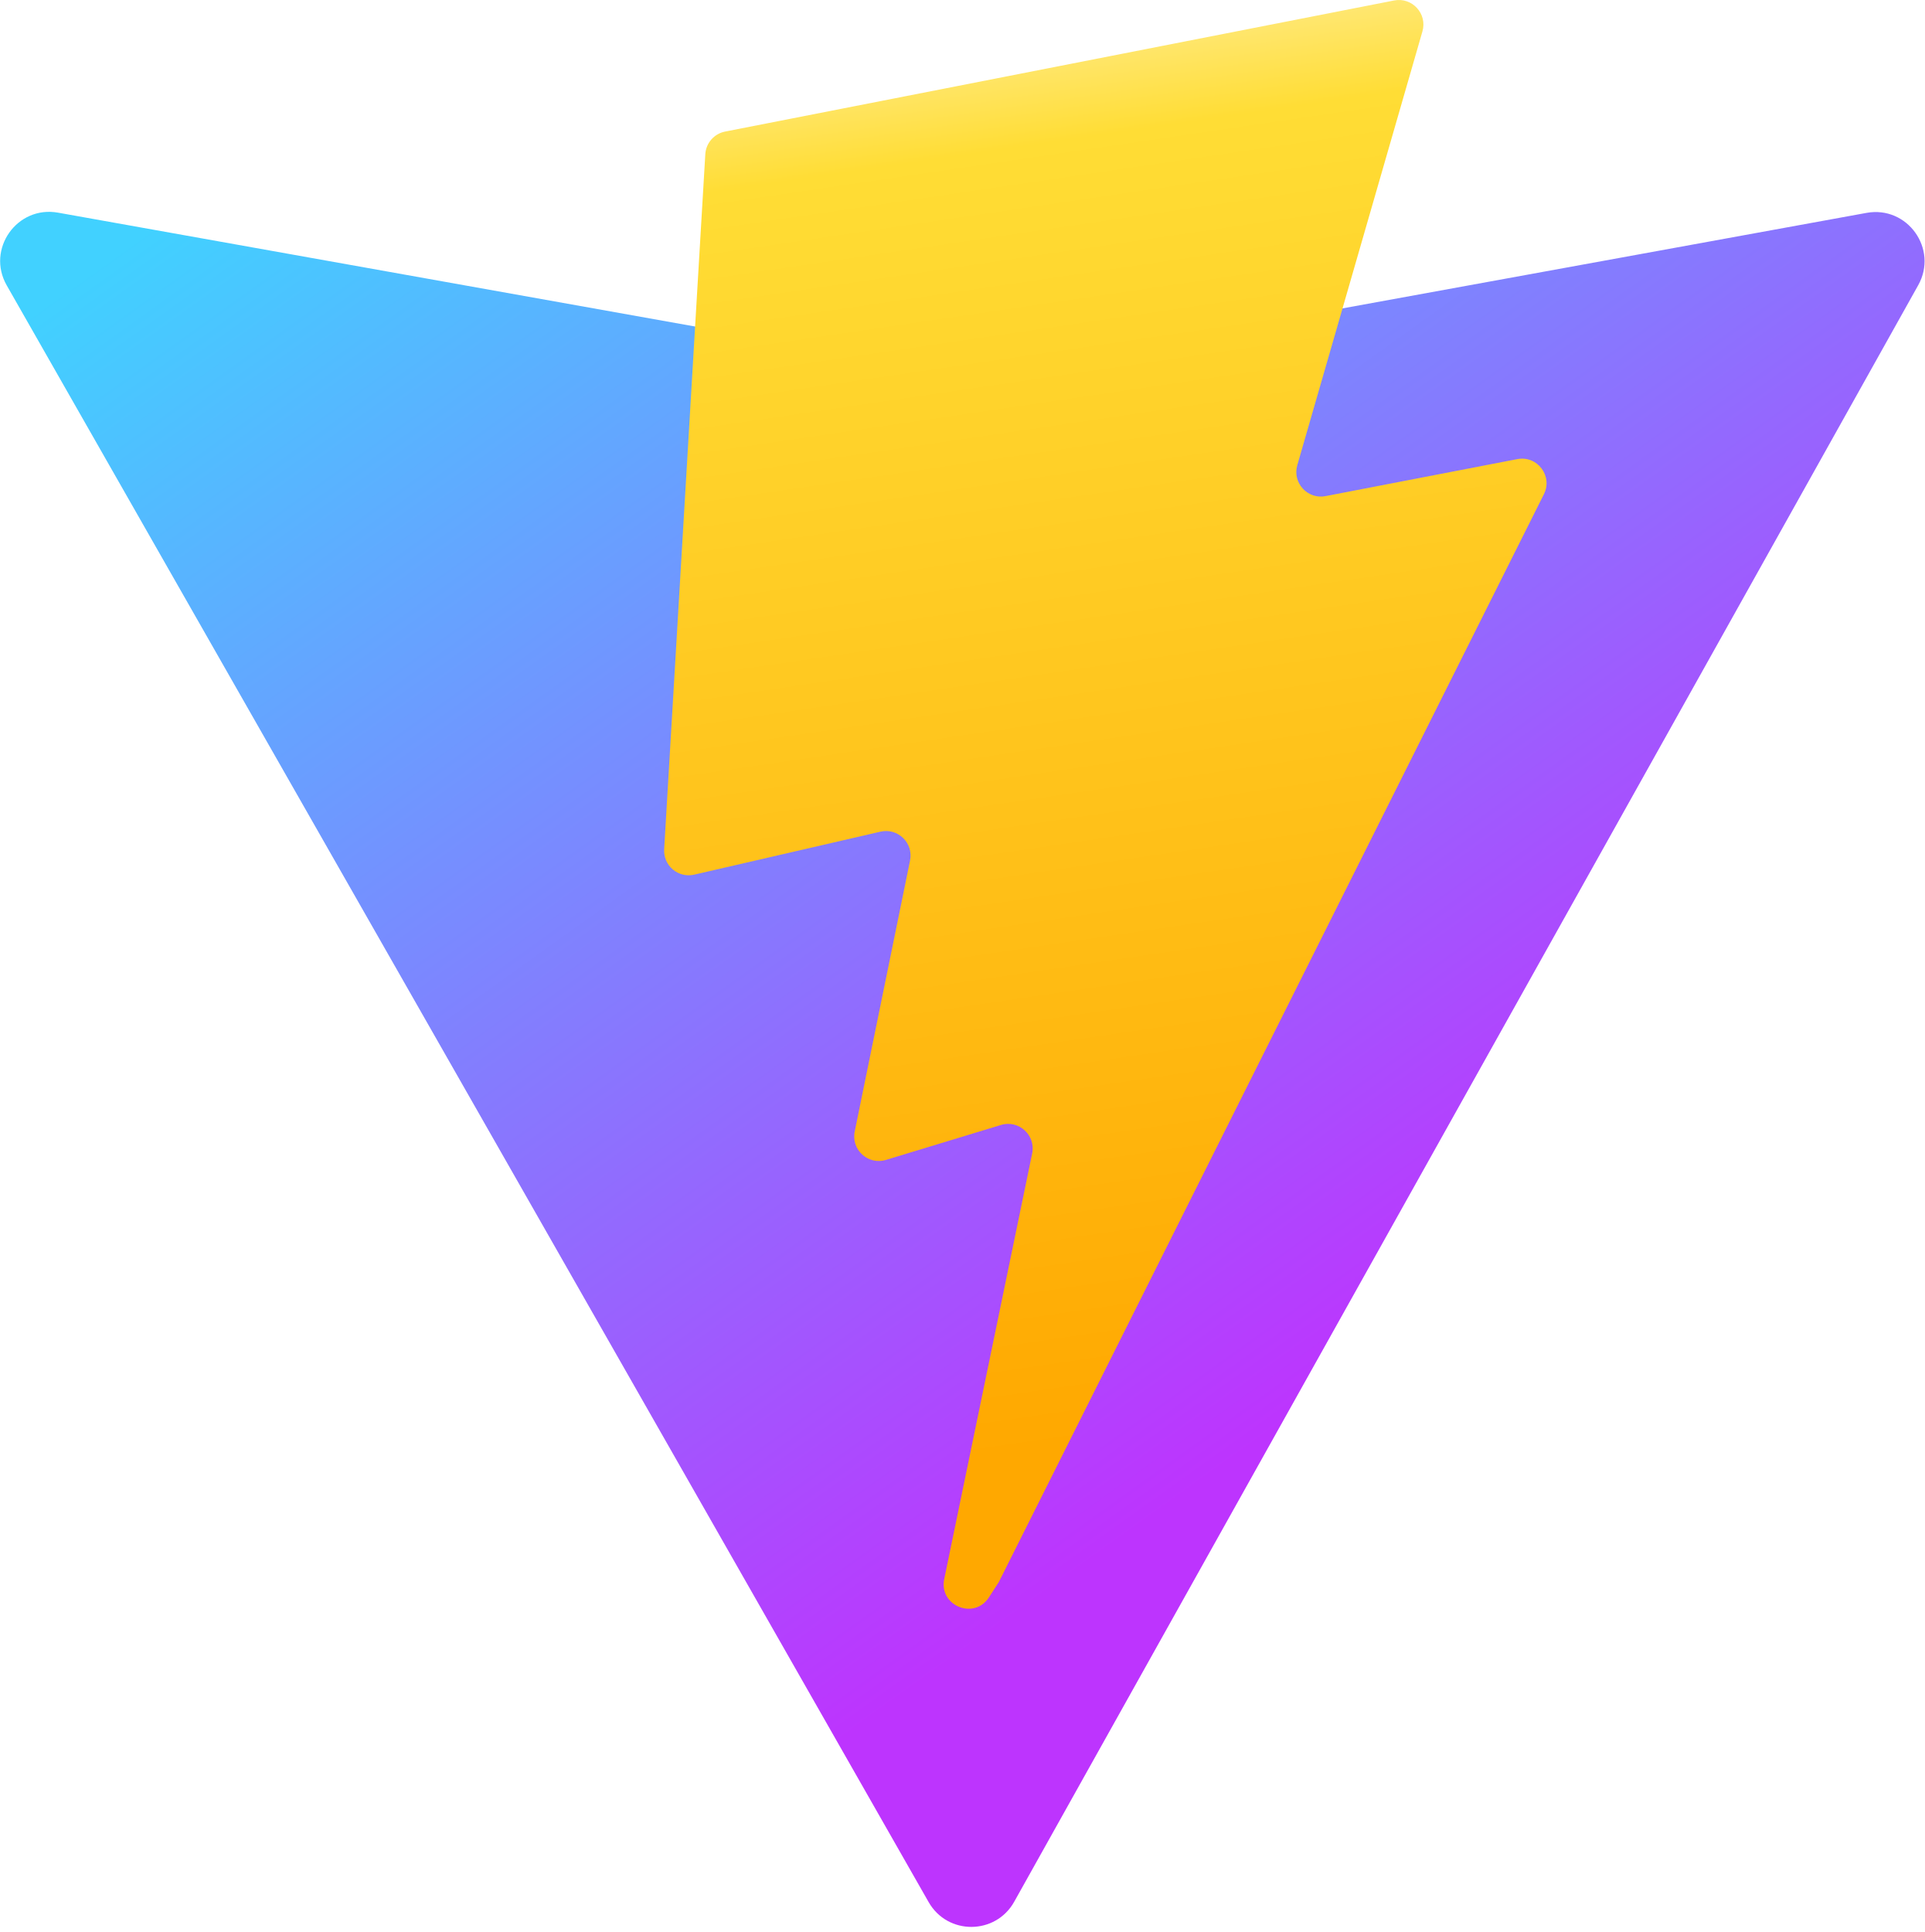
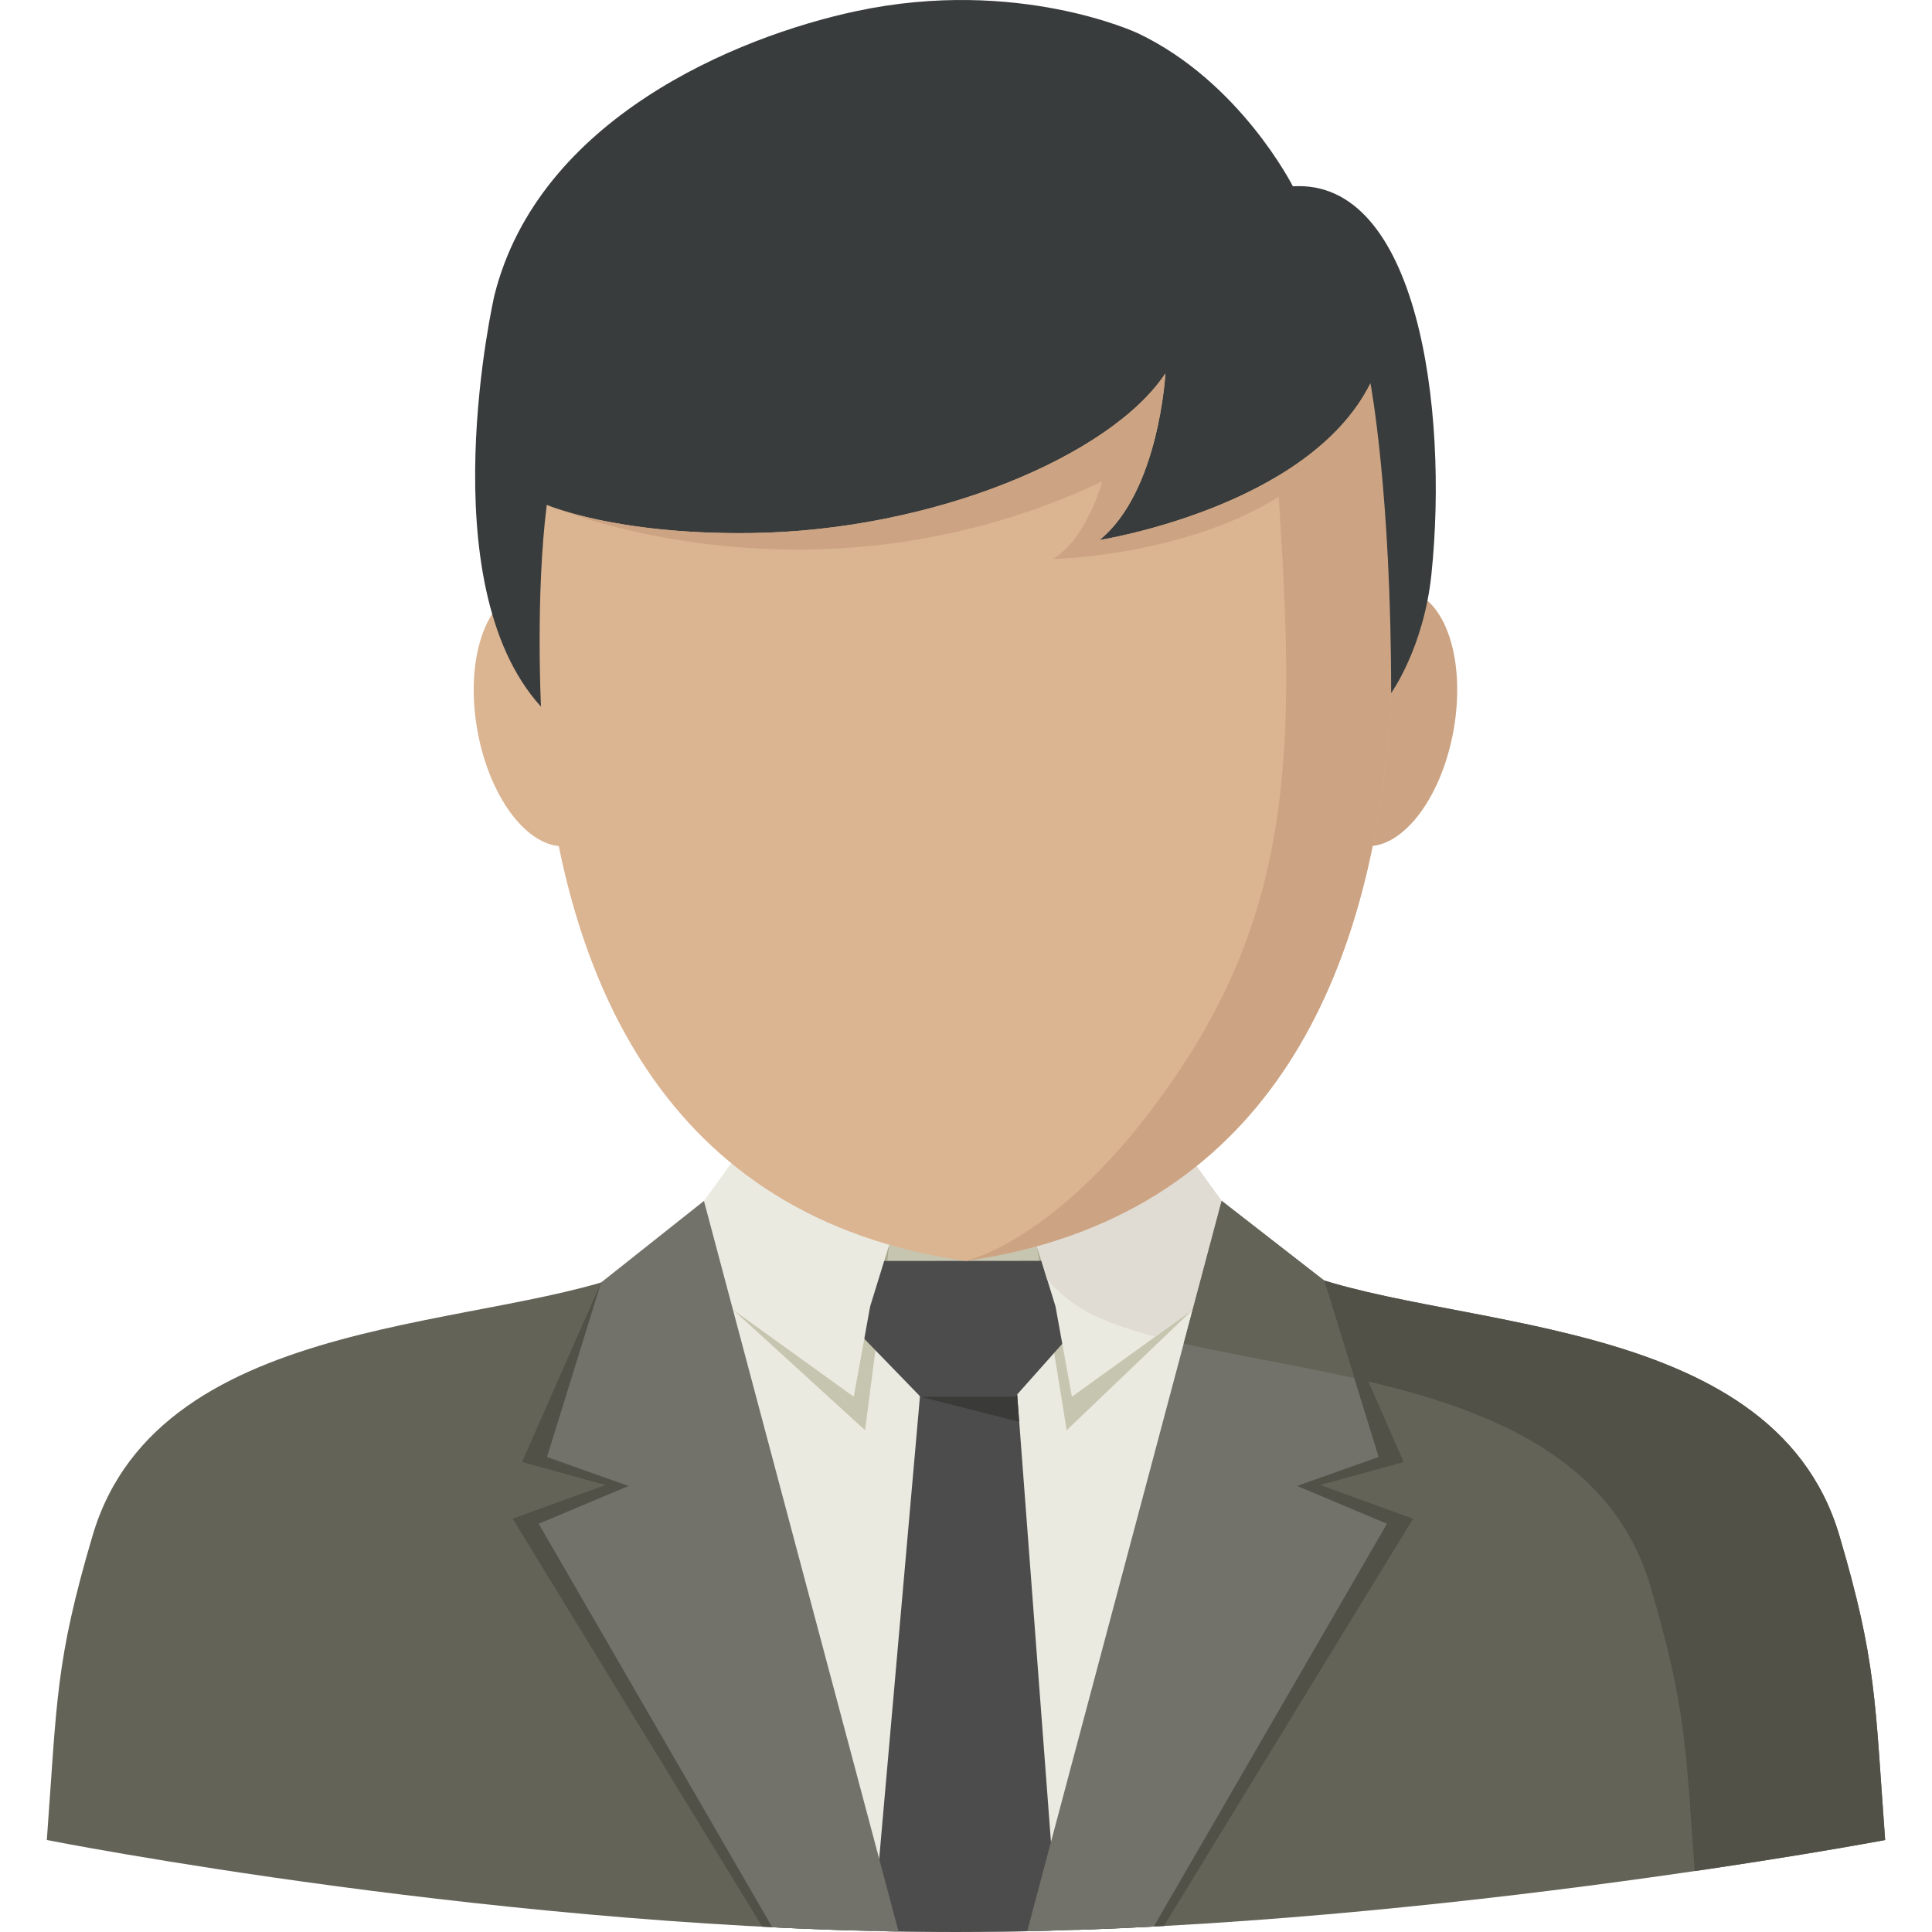
- <svg xmlns="http://www.w3.org/2000/svg" aria-hidden="true" role="img" class="iconify iconify--logos" width="31.88" height="32" preserveAspectRatio="xMidYMid meet" viewBox="0 0 256 257">
-   <defs>
-     <linearGradient id="IconifyId1813088fe1fbc01fb466" x1="-.828%" x2="57.636%" y1="7.652%" y2="78.411%">
-       <stop offset="0%" stop-color="#41D1FF" />
-       <stop offset="100%" stop-color="#BD34FE" />
-     </linearGradient>
-     <linearGradient id="IconifyId1813088fe1fbc01fb467" x1="43.376%" x2="50.316%" y1="2.242%" y2="89.03%">
-       <stop offset="0%" stop-color="#FFEA83" />
-       <stop offset="8.333%" stop-color="#FFDD35" />
-       <stop offset="100%" stop-color="#FFA800" />
-     </linearGradient>
-   </defs>
-   <path fill="url(#IconifyId1813088fe1fbc01fb466)" d="M255.153 37.938L134.897 252.976c-2.483 4.44-8.862 4.466-11.382.048L.875 37.958c-2.746-4.814 1.371-10.646 6.827-9.67l120.385 21.517a6.537 6.537 0 0 0 2.322-.004l117.867-21.483c5.438-.991 9.574 4.796 6.877 9.62Z" />
-   <path fill="url(#IconifyId1813088fe1fbc01fb467)" d="M185.432.063L96.44 17.501a3.268 3.268 0 0 0-2.634 3.014l-5.474 92.456a3.268 3.268 0 0 0 3.997 3.378l24.777-5.718c2.318-.535 4.413 1.507 3.936 3.838l-7.361 36.047c-.495 2.426 1.782 4.5 4.151 3.78l15.304-4.649c2.372-.72 4.652 1.36 4.15 3.788l-11.698 56.621c-.732 3.542 3.979 5.473 5.943 2.437l1.313-2.028l72.516-144.72c1.215-2.423-.88-5.186-3.54-4.672l-25.505 4.922c-2.396.462-4.435-1.77-3.759-4.114l16.646-57.705c.677-2.35-1.37-4.583-3.769-4.113Z" />
+ <svg xmlns="http://www.w3.org/2000/svg" height="800px" width="800px" version="1.1" id="Layer_1" viewBox="0 0 318.965 318.965" xml:space="preserve">
+   <g>
+     <g>
+       <path style="fill:#636358;" d="M303.673,253.518c-11.151-37.754-67.121-33.566-91.279-44.408    c-24.157-10.842-20.386-47.219-23.449-53.548h-58.932c-3.058,6.329,0.714,42.711-23.449,53.548    c-24.157,10.842-80.133,6.655-91.279,44.408c-6.149,20.824-5.857,27.193-7.554,50.26c0,0,76.8,15.187,150.014,15.187    s153.488-15.187,153.488-15.187C309.53,280.705,309.822,274.342,303.673,253.518z" />
+       <path style="fill:#515147;" d="M303.673,253.518c-11.151-37.754-67.121-33.566-91.279-44.408    c-24.157-10.842-20.386-47.219-23.449-53.548H157.74c0,0-0.719,51.024,23.438,61.866s80.133,6.655,91.279,44.408    c5.857,19.83,5.868,26.552,7.324,47.073c19.234-2.816,31.442-5.126,31.442-5.126C309.53,280.705,309.822,274.342,303.673,253.518z    " />
+       <g>
+         <path style="fill:#EAEAE1;" d="M174.748,318.7c10.348-26.67,24.163-73.95,26.366-119.466h-83.427     c2.203,45.572,16.058,92.909,26.423,119.562c4.541,0.112,9.094,0.169,13.636,0.169     C163.383,318.964,169.065,318.863,174.748,318.7z" />
+         <g>
+           <polygon style="fill:#C6C5AF;" points="196.91,216.225 176.108,236.122 171.19,205.743     " />
+           <polygon style="fill:#C6C5AF;" points="121.009,216.225 142.817,236.122 146.796,205.518     " />
+           <polygon style="fill:#C6C5AF;" points="172.005,205.518 146.796,205.518 144.885,211.7 173.961,211.869     " />
+           <polygon style="fill:#AAA88F;" points="146.796,205.518 144.885,211.7 145.987,212.42     " />
+           <polygon style="fill:#AAA88F;" points="173.961,211.869 171.19,205.743 172.331,212.802     " />
+           <path style="fill:#4C4C4C;" d="M173.433,318.739l0.579-7.987l-6.081-80.51h-16.024l-7.099,80.515l0.585,8.066      c4.12,0.084,8.24,0.141,12.354,0.141C162.95,318.964,168.188,318.88,173.433,318.739z" />
+           <polygon style="fill:#3A3A38;" points="151.967,230.597 167.93,230.237 168.256,234.734     " />
+           <polygon style="fill:#4C4C4C;" points="140.541,208.182 178.255,208.159 176.108,221.031 167.593,230.597 151.967,230.597       142.693,221.031     " />
+           <path style="fill:#EAEAE1;" d="M146.796,205.518l-25.72-13.984c0,0-3.389,4.817-11.843,16.21l31.723,22.853l2.704-14.923      L146.796,205.518z" />
+           <path style="fill:#EAEAE1;" d="M171.122,205.518l25.72-13.984c0,0,3.389,4.817,11.843,16.21l-31.723,22.853l-2.704-14.923      L171.122,205.518z" />
+           <path style="fill:#E0DBD3;" d="M196.842,191.534l-25.72,13.984l1.776,5.772c2.372,2.602,5.109,4.716,8.279,6.138      c2.799,1.253,6.02,2.31,9.549,3.249l17.947-12.927C200.232,196.351,196.842,191.534,196.842,191.534z" />
+         </g>
+         <g>
+           <path style="fill:#515147;" d="M233.292,250.73l-15.333-5.559l13.776-3.794l-13.13-29.969l-40.749,107.208      c4.778-0.163,9.549-0.377,14.293-0.635L233.292,250.73z" />
+           <path style="fill:#515147;" d="M86.189,241.372l13.776,3.794l-15.333,5.559l41.216,67.369c4.716,0.247,9.471,0.444,14.237,0.59      L99.24,211.734L86.189,241.372z" />
+         </g>
+         <g>
+           <path style="fill:#72726A;" d="M228.981,251.562l-14.833-6.239l13.461-4.783l-9.004-29.137l-16.907-13.147l-32.111,120.579      c6.97-0.146,13.962-0.41,20.903-0.776L228.981,251.562z" />
+           <path style="fill:#636358;" d="M201.693,198.256l-6.278,23.567c8.538,1.945,18.385,3.507,28.171,5.711l-4.985-16.131      L201.693,198.256z" />
+           <path style="fill:#72726A;" d="M99.235,211.74l-8.926,28.806l13.461,4.783l-14.833,6.239l38.563,66.621      c6.902,0.343,13.877,0.585,20.847,0.703L116.22,198.267L99.235,211.74z" />
+         </g>
+       </g>
+       <g>
+         <ellipse transform="matrix(-0.177 0.9842 -0.9842 -0.177 385.6561 -85.3711)" style="fill:#CCA483;" cx="228.522" cy="118.558" rx="21.386" ry="11.629" />
+         <ellipse transform="matrix(-0.9842 0.177 -0.177 -0.9842 200.0903 219.2807)" style="fill:#DBB491;" cx="90.265" cy="118.565" rx="11.629" ry="21.386" />
+         <path style="fill:#DBB491;" d="M223.641,47.365H159.42H95.233c0,0-35.989,146.614,64.187,160.806     C259.636,193.979,223.641,47.365,223.641,47.365z" />
+         <path style="fill:#CCA483;" d="M159.42,208.171c100.216-14.192,64.221-160.806,64.221-160.806h-15.024     c4.114,61.242,9.808,93.774-13.815,129.24C176.085,204.708,159.42,208.171,159.42,208.171z" />
+         <path style="fill:#393C3D;" d="M187.838,5.48c0,0-19.824-9.33-46.477-3.642c-19.953,4.26-52.423,17.829-59.73,46.893     c0,0-10.932,47.483,7.683,67.931c0,0-0.916-18.548,0.956-33.313c0,0,11.174,4.946,33.69,4.659     c30.188-0.382,59.444-12.776,68.442-26.355c0,0-1.034,19.532-10.876,27.502c0,0,34.522-5.396,44.729-25.883     c0,0,3.417,17.935,3.417,51.159c0,0,5.39-7.509,6.649-19.605c2.855-27.44-2.333-65.334-22.876-64.069     C213.446,30.756,204.745,13.49,187.838,5.48z" />
+         <path style="fill:#CCA483;" d="M181.526,89.154c9.836-7.976,10.876-27.502,10.876-27.502     c-8.999,13.574-38.248,25.967-68.442,26.355c-21.763,0.275-32.931-4.333-33.651-4.643c1.433,0.613,44.156,18.554,91.672-3.884     c0,0-2.58,9.527-8.139,12.804c0,0,43.869-0.793,52.418-29.008C216.054,83.758,181.526,89.154,181.526,89.154z" />
+       </g>
+     </g>
+   </g>
</svg>
